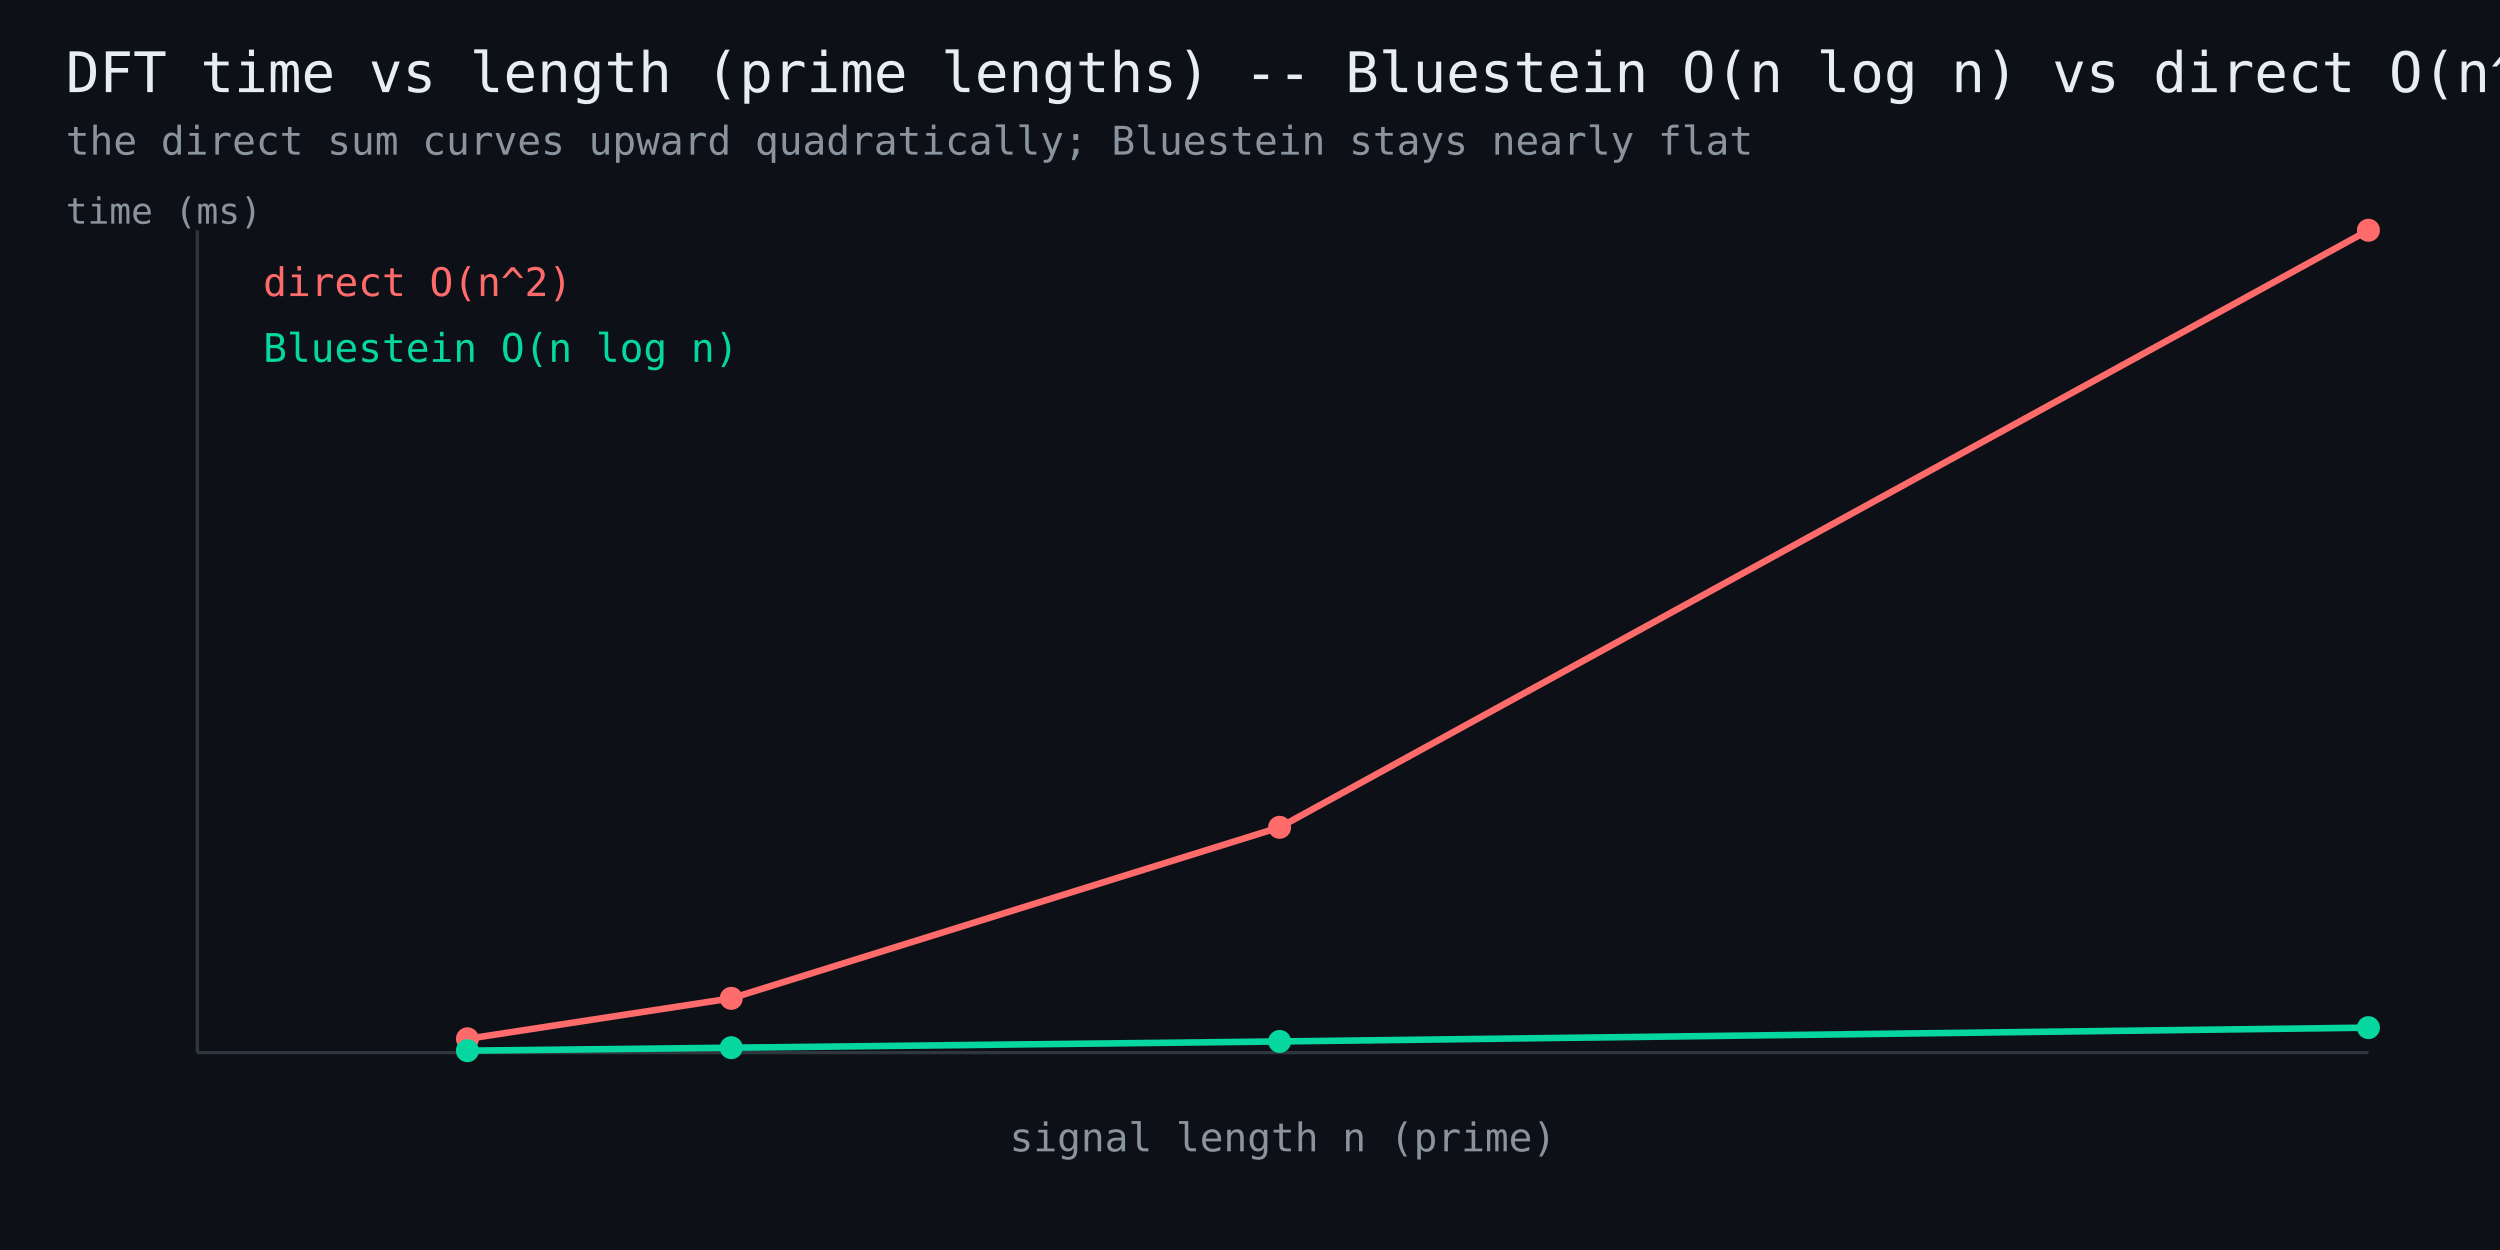
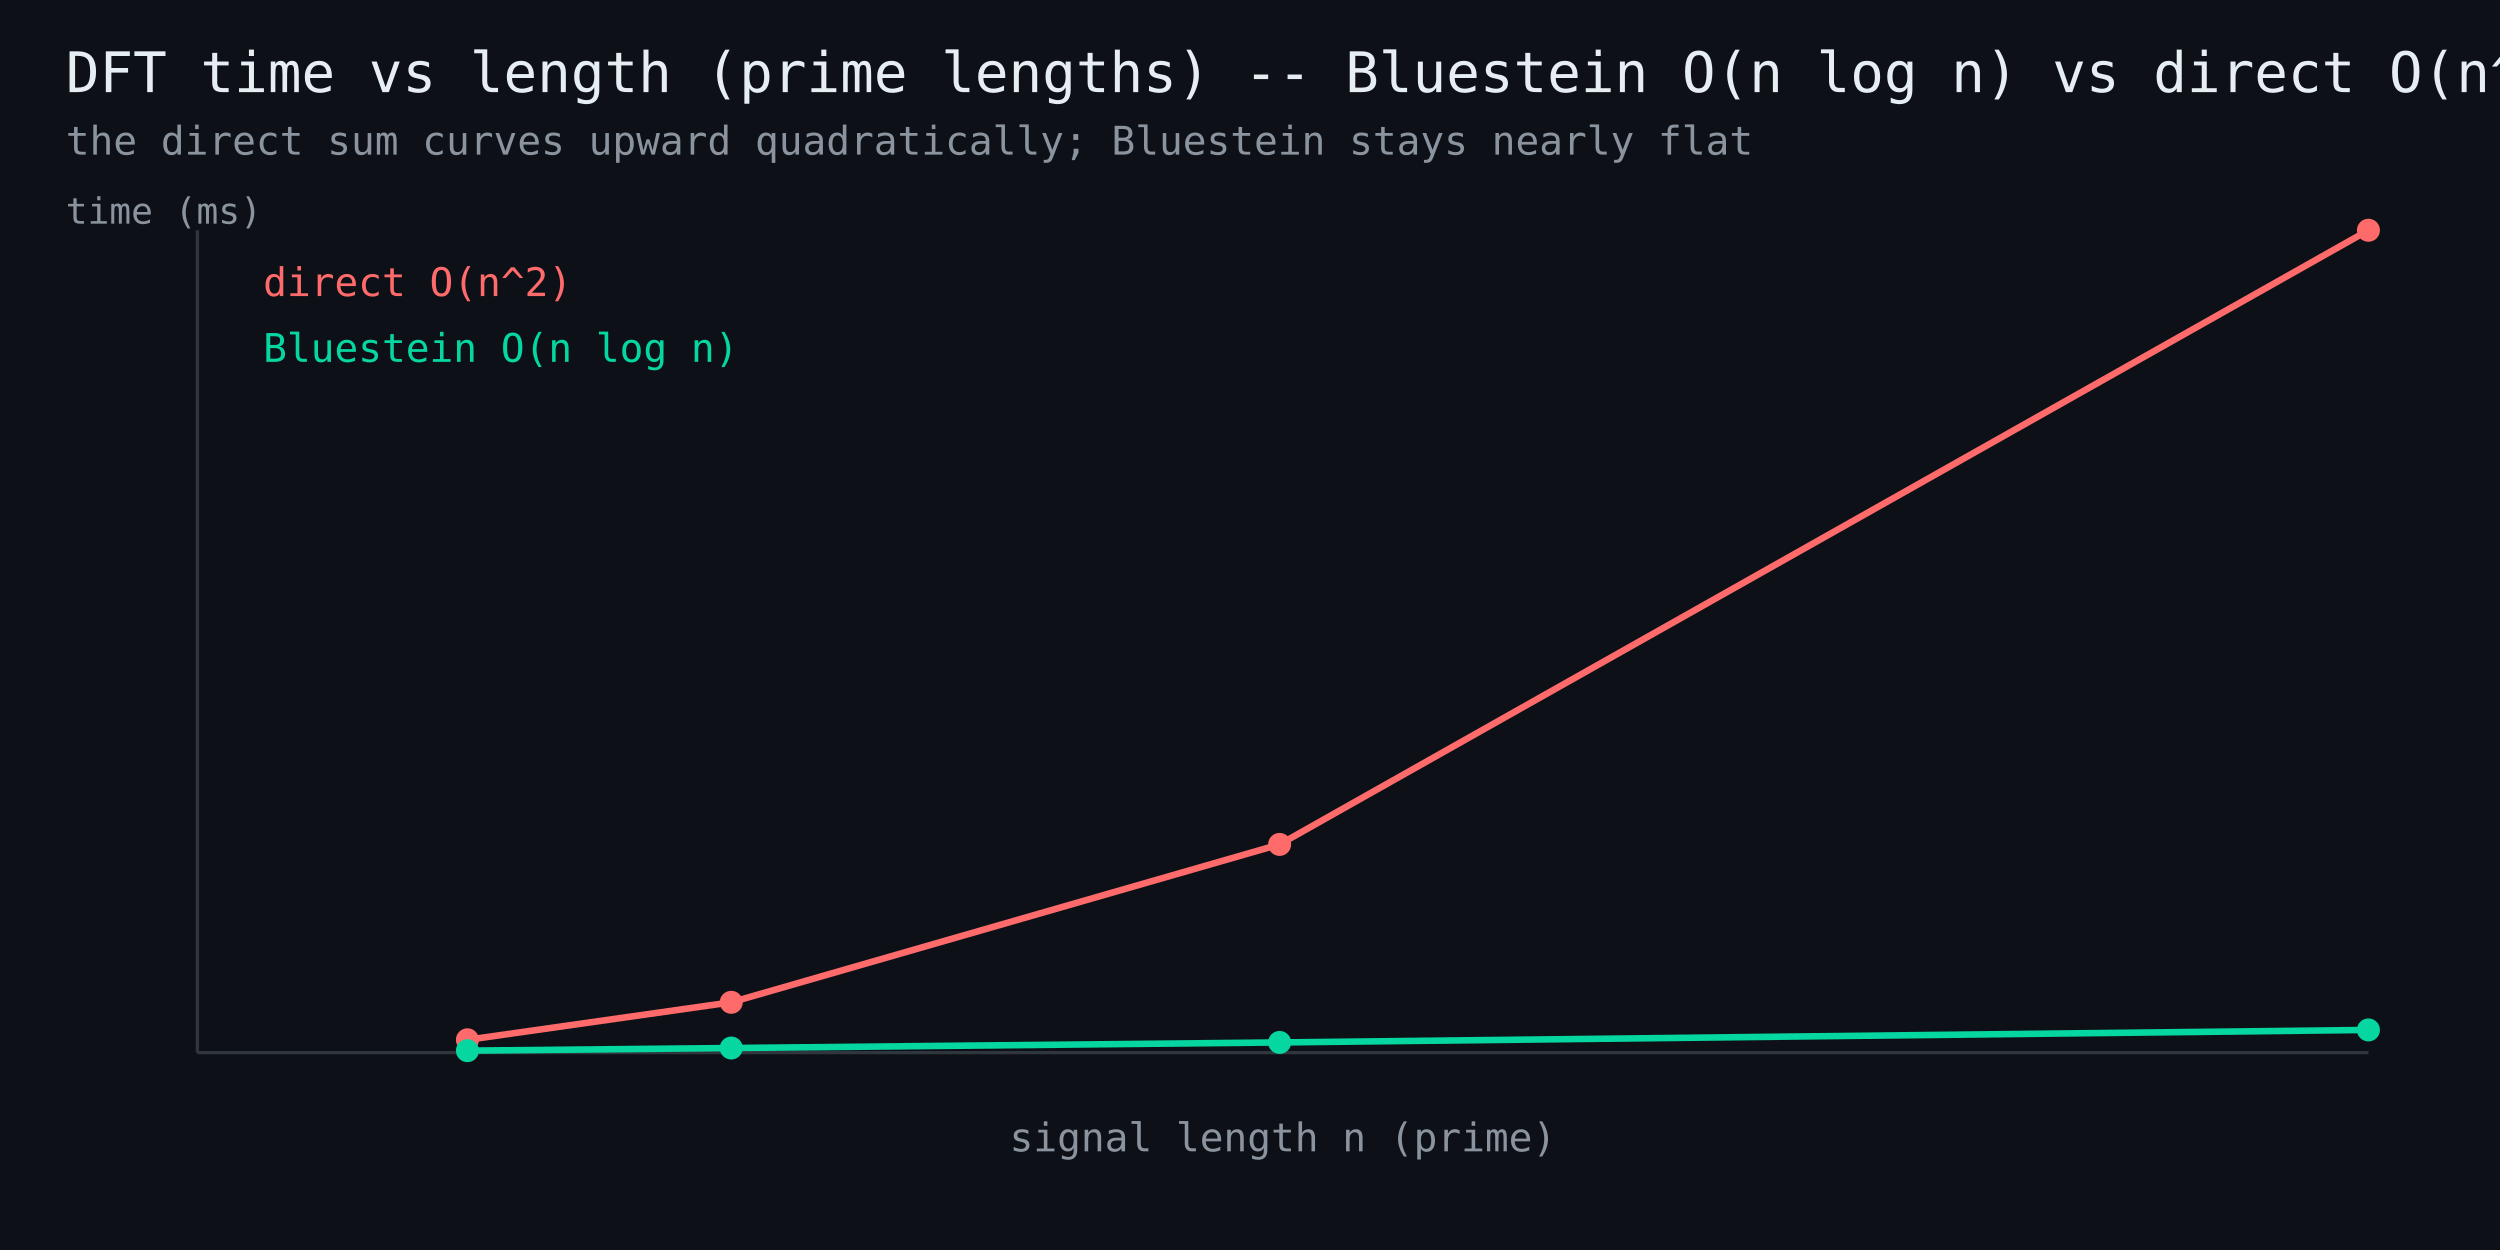
<svg xmlns="http://www.w3.org/2000/svg" width="760" height="380" viewBox="0 0 760 380" font-family="monospace">
  <rect width="760" height="380" fill="#0d1117" />
  <text x="20" y="28" fill="#e6edf3" font-size="17">DFT time vs length (prime lengths) -- Bluestein O(n log n) vs direct O(n^2)</text>
  <text x="20" y="47" fill="#8b949e" font-size="12">the direct sum curves upward quadratically; Bluestein stays nearly flat</text>
  <line x1="60" y1="320" x2="720" y2="320" stroke="#30363d" stroke-width="1" />
  <line x1="60" y1="320" x2="60" y2="70" stroke="#30363d" stroke-width="1" />
-   <polyline points="142.1,315.8 222.3,303.5 389.0,251.5 720.0,70.0" fill="none" stroke="#ff6b6b" stroke-width="2" />
-   <circle cx="142.1" cy="315.8" r="3.5" fill="#ff6b6b" />
-   <circle cx="222.3" cy="303.5" r="3.5" fill="#ff6b6b" />
-   <circle cx="389.0" cy="251.5" r="3.5" fill="#ff6b6b" />
+   <polyline points="142.1,316.1 222.3,304.7 389.0,256.7 720.0,70.0" fill="none" stroke="#ff6b6b" stroke-width="2" />
+   <circle cx="142.1" cy="316.1" r="3.5" fill="#ff6b6b" />
+   <circle cx="222.3" cy="304.7" r="3.5" fill="#ff6b6b" />
+   <circle cx="389.0" cy="256.7" r="3.5" fill="#ff6b6b" />
  <circle cx="720.0" cy="70.0" r="3.5" fill="#ff6b6b" />
  <text x="80" y="90" fill="#ff6b6b" font-size="12">direct O(n^2)</text>
-   <polyline points="142.1,319.4 222.3,318.5 389.0,316.6 720.0,312.4" fill="none" stroke="#06d6a0" stroke-width="2" />
+   <polyline points="142.1,319.4 222.3,318.6 389.0,316.9 720.0,313.1" fill="none" stroke="#06d6a0" stroke-width="2" />
  <circle cx="142.1" cy="319.4" r="3.5" fill="#06d6a0" />
-   <circle cx="222.3" cy="318.5" r="3.5" fill="#06d6a0" />
-   <circle cx="389.0" cy="316.6" r="3.5" fill="#06d6a0" />
-   <circle cx="720.0" cy="312.4" r="3.5" fill="#06d6a0" />
+   <circle cx="222.3" cy="318.6" r="3.5" fill="#06d6a0" />
+   <circle cx="389.0" cy="316.9" r="3.5" fill="#06d6a0" />
+   <circle cx="720.0" cy="313.1" r="3.5" fill="#06d6a0" />
  <text x="80" y="110" fill="#06d6a0" font-size="12">Bluestein O(n log n)</text>
  <text x="390" y="350" fill="#8b949e" font-size="12" text-anchor="middle">signal length n (prime)</text>
  <text x="20" y="68" fill="#8b949e" font-size="11">time (ms)</text>
</svg>
